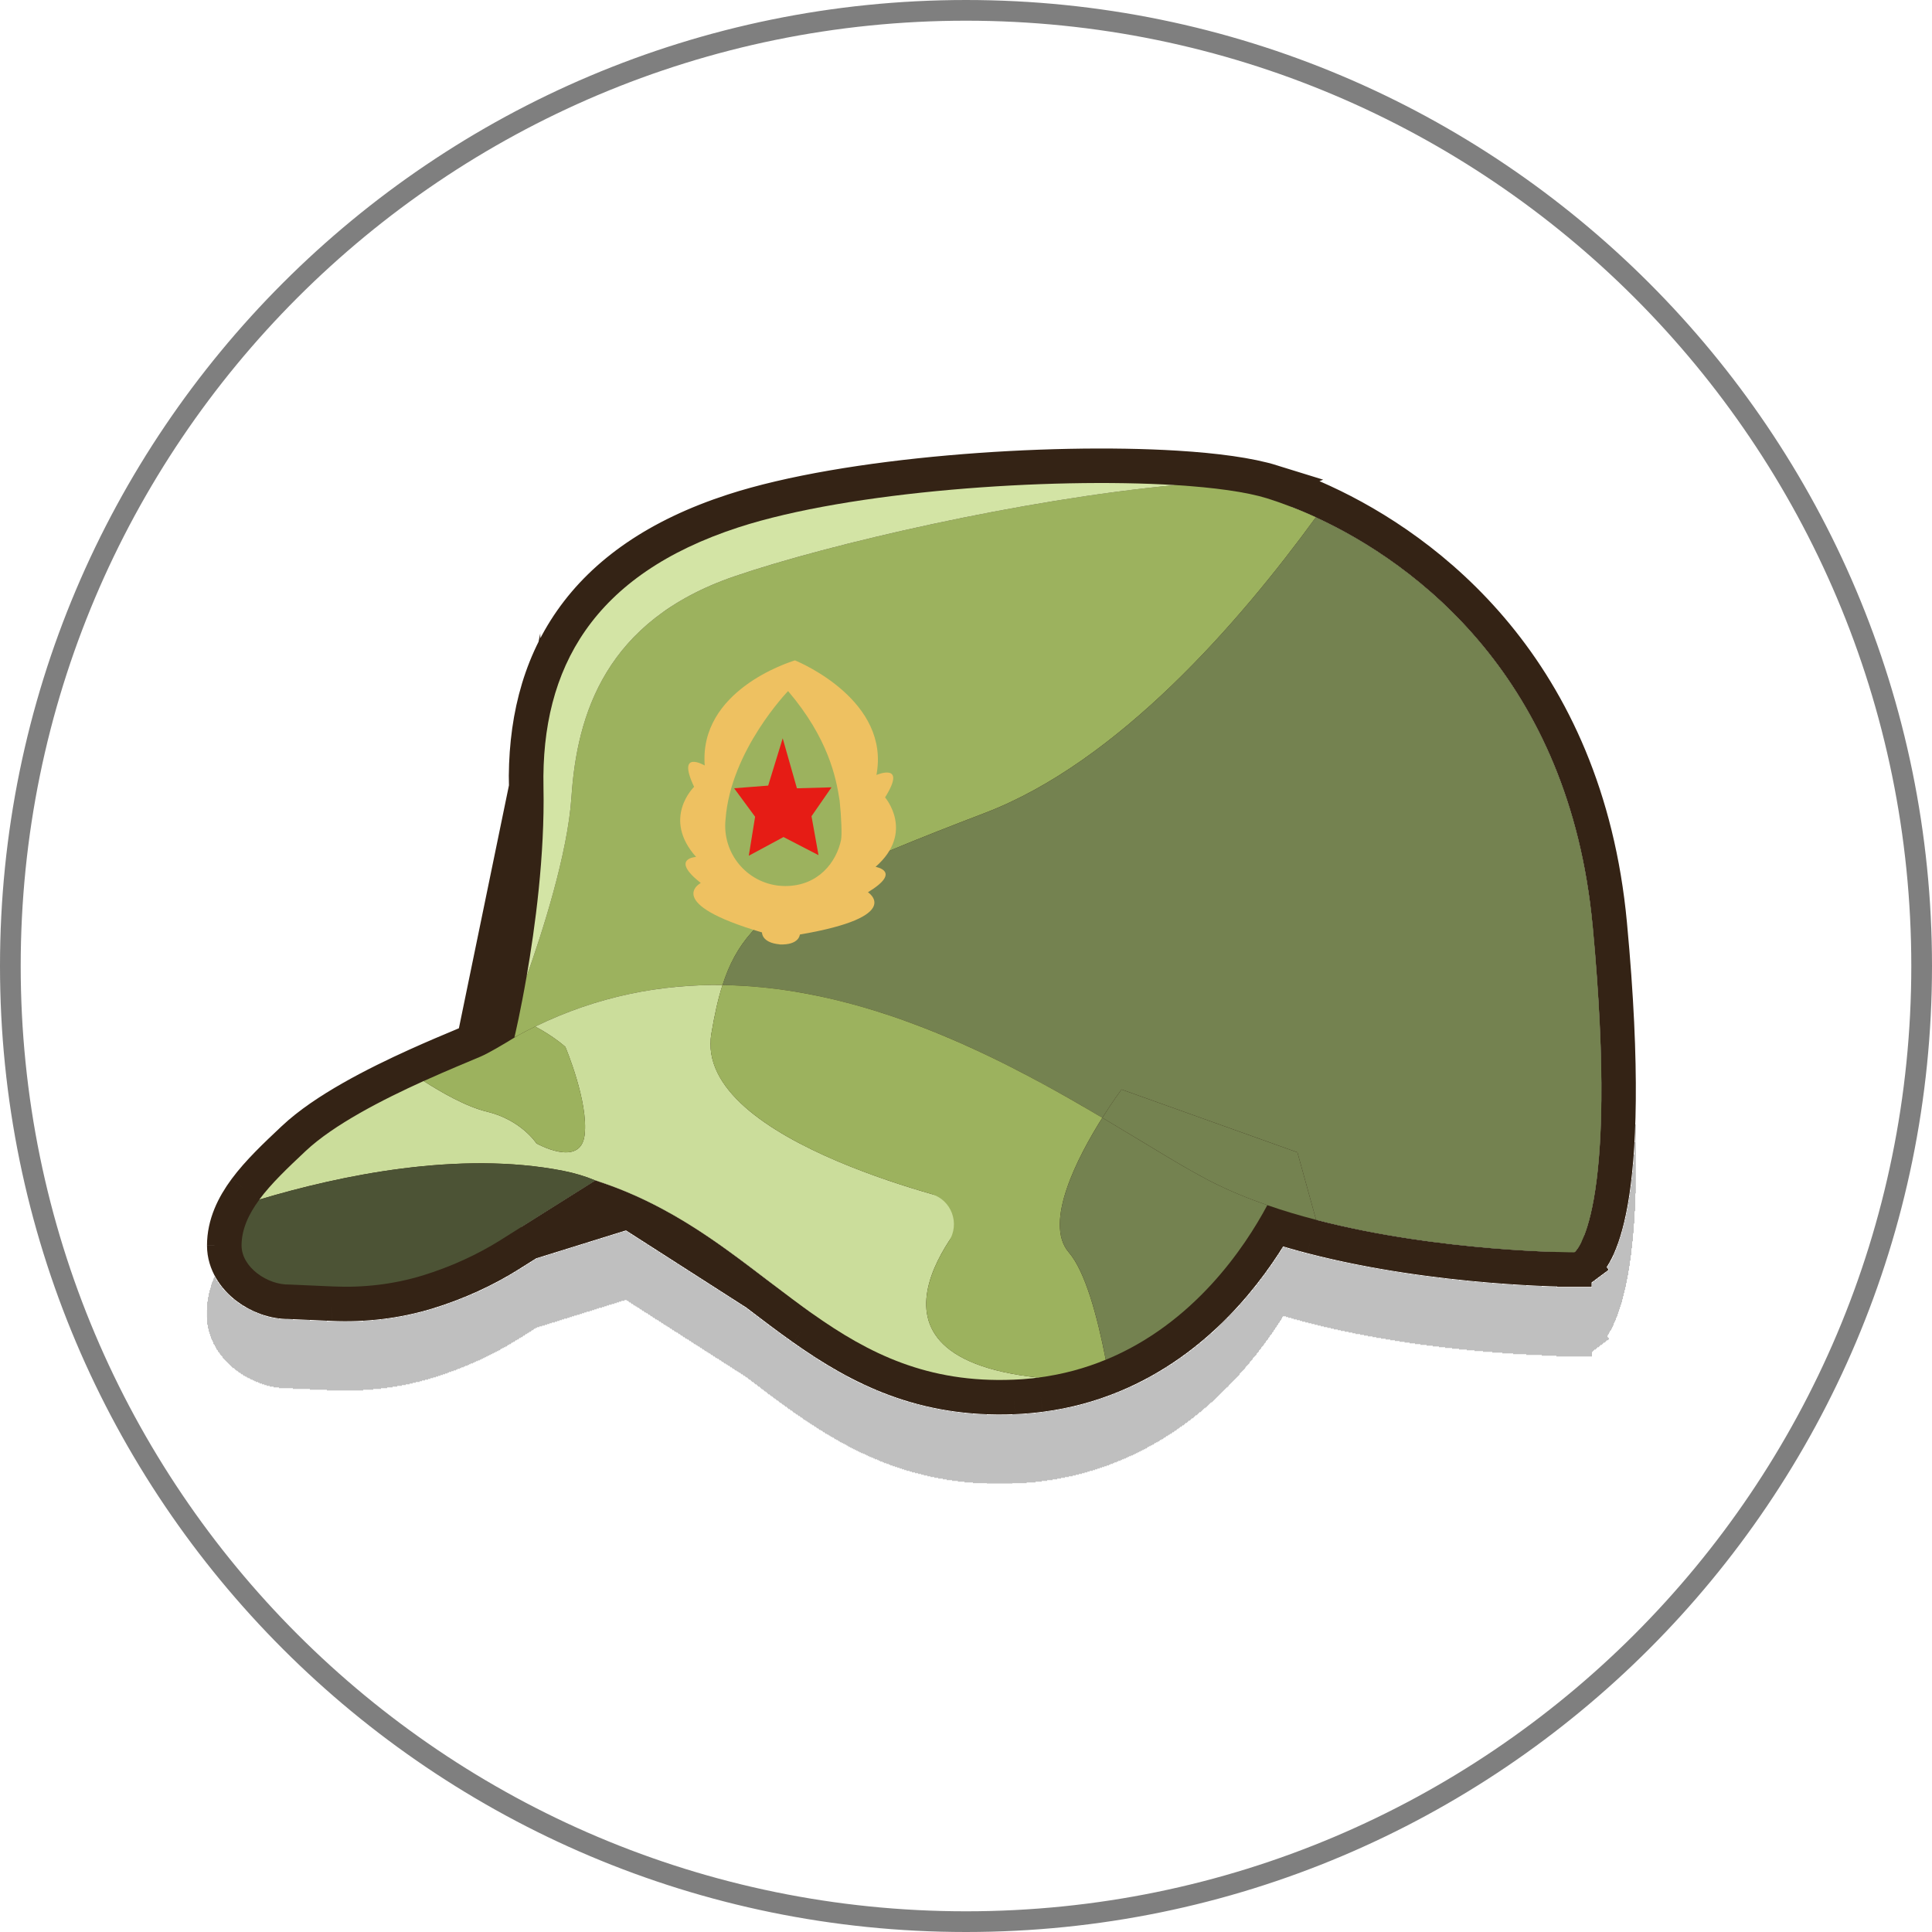
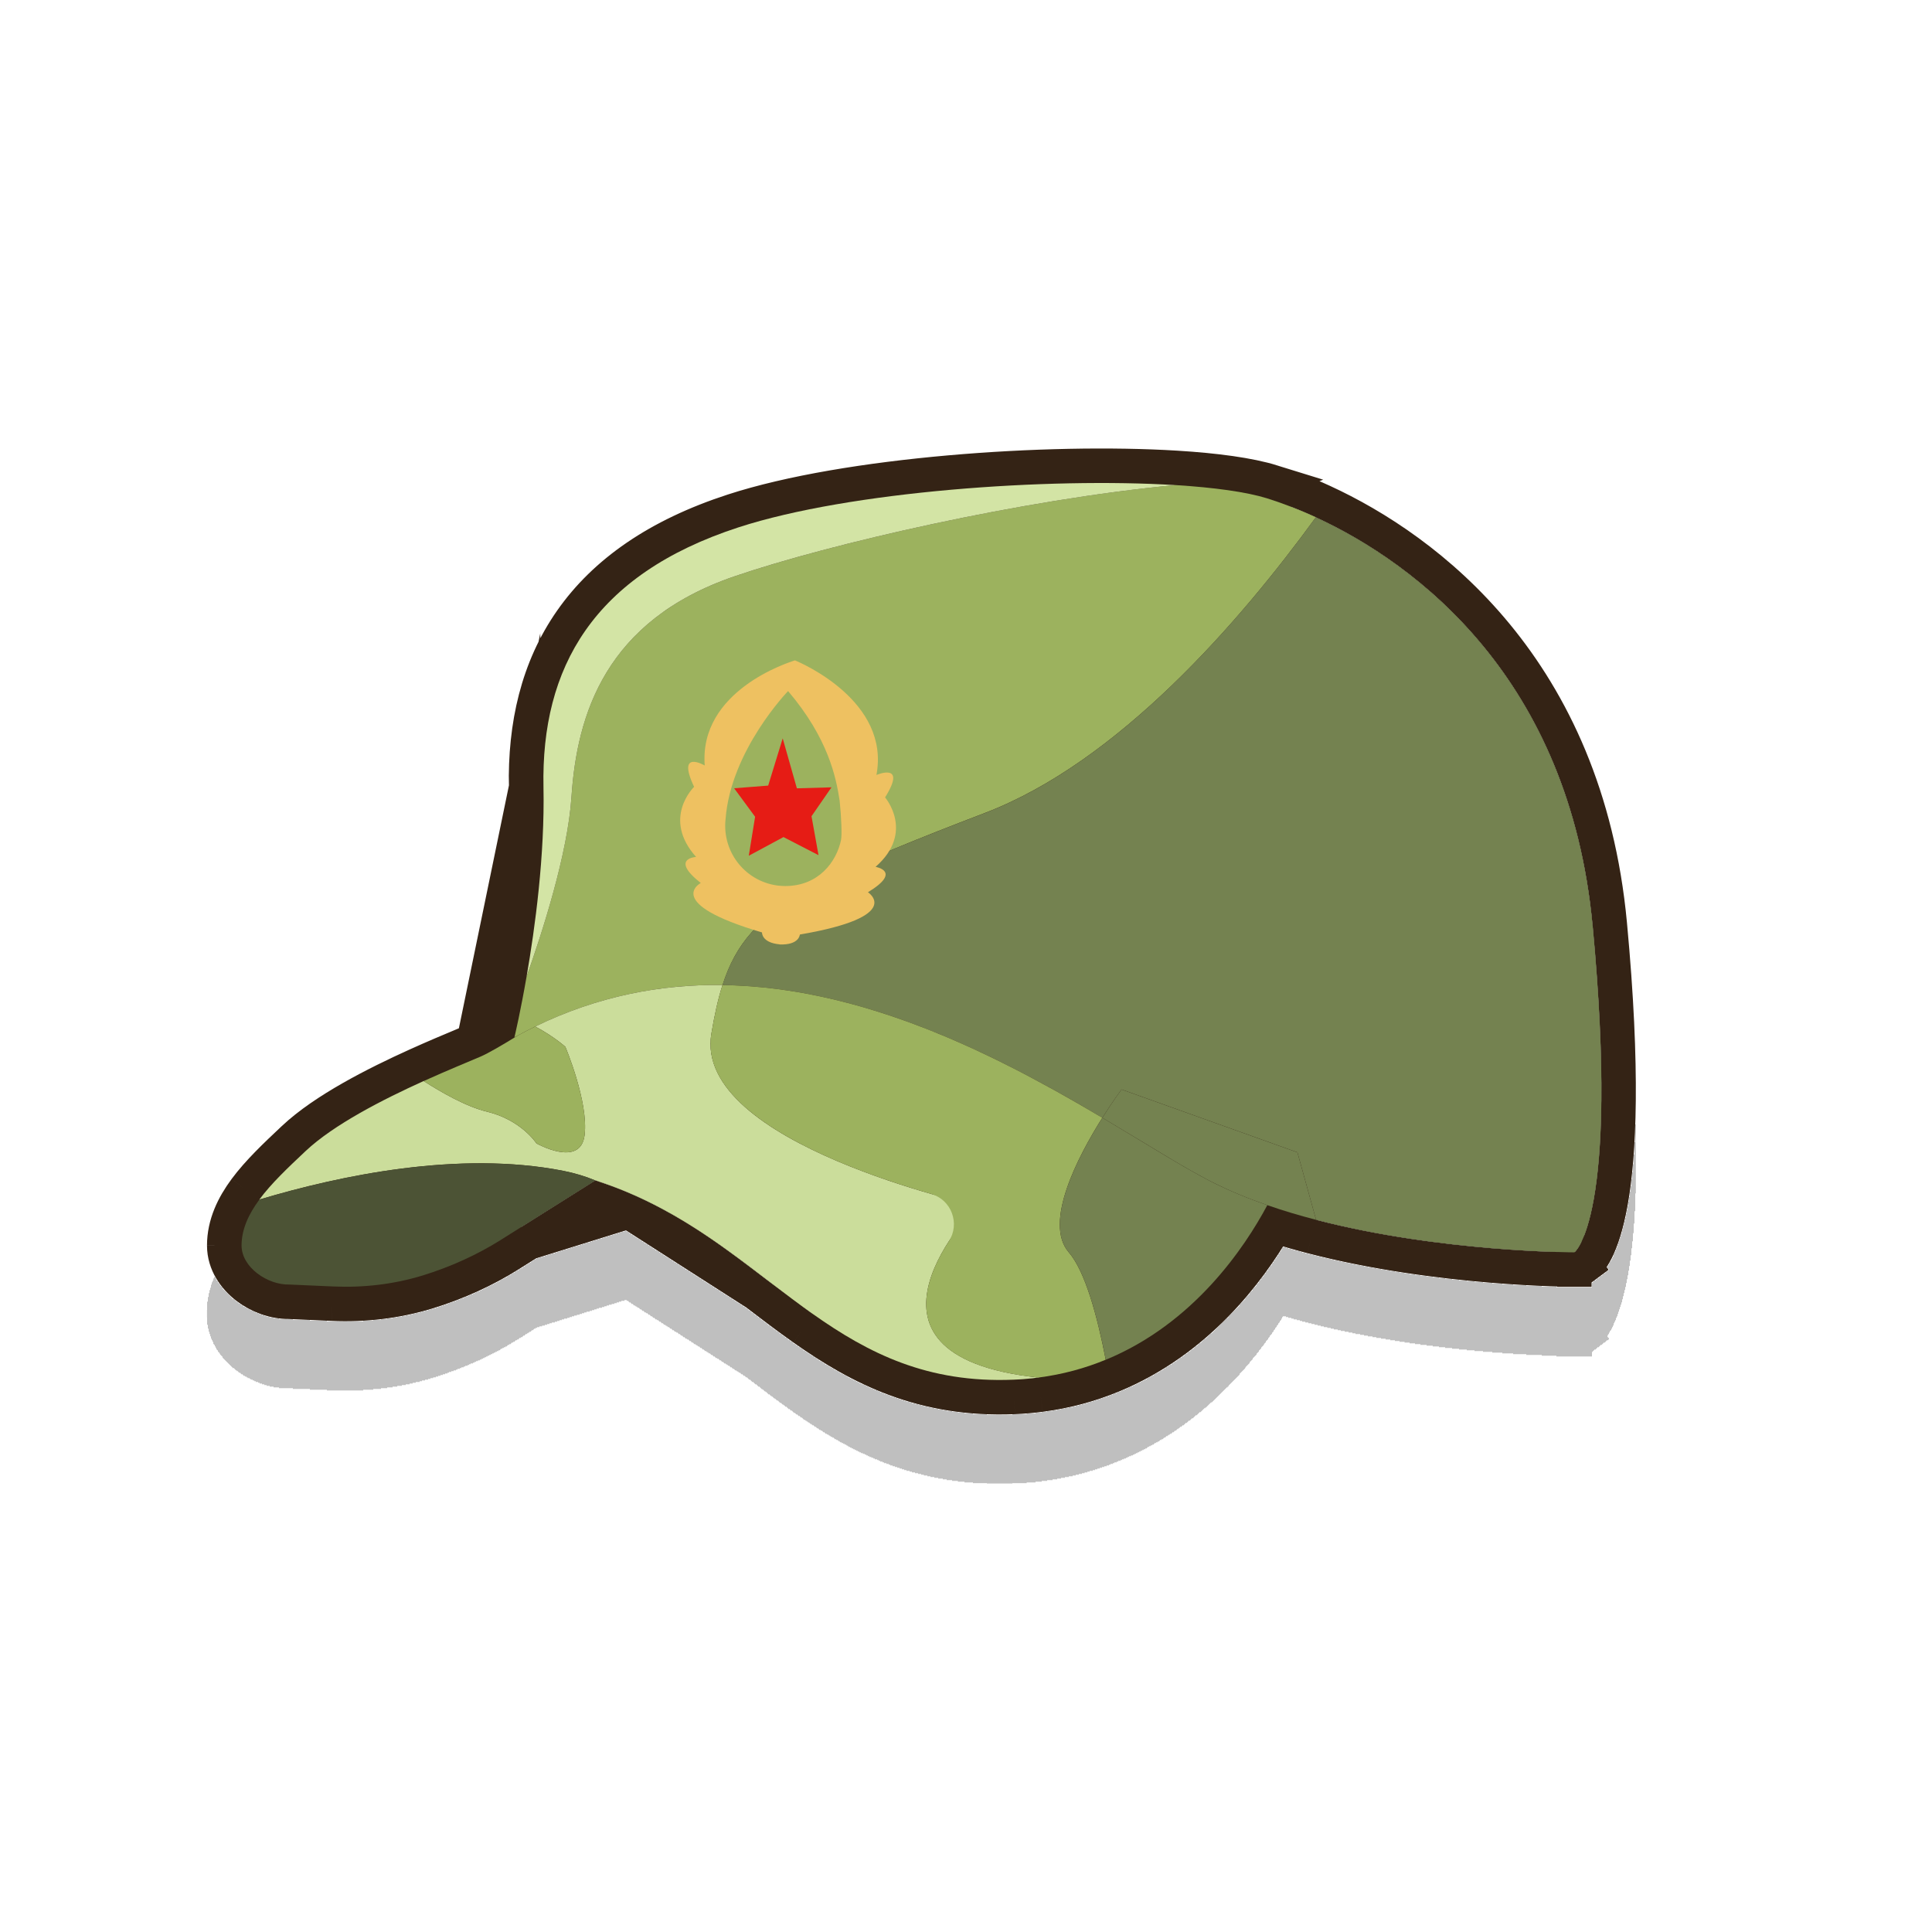
<svg xmlns="http://www.w3.org/2000/svg" width="56" height="56" viewBox="0 0 56 56" fill="none">
-   <path d="M0.3 28C0.3 12.702 12.702 0.3 28 0.3C43.298 0.3 55.7 12.702 55.7 28C55.7 43.298 43.298 55.7 28 55.7C12.702 55.7 0.3 43.298 0.3 28Z" stroke="#7F7F7F" stroke-width="0.6" />
-   <g filter="url(#filter0_d_1189_1865)">
+   <g filter="url(#filter0_d_1363_5751)">
    <path d="M46.162 26.832C45.492 19.655 41.044 16.332 38.138 14.994C37.605 14.748 37.123 14.569 36.726 14.446C36.126 14.259 35.194 14.13 34.066 14.061C30.39 13.835 24.625 14.237 21.401 15.286C17.187 16.658 15.68 19.363 15.75 22.814C15.79 24.79 15.509 26.881 15.26 28.308C15.173 28.808 15.091 29.226 15.027 29.529C14.955 29.872 14.909 30.068 14.909 30.068C14.944 30.048 14.98 30.029 15.016 30.009C14.541 30.303 14.149 30.53 13.935 30.623C13.593 30.769 12.981 31.018 12.28 31.335C11.102 31.868 9.674 32.596 8.854 33.367C8.35 33.843 7.864 34.3 7.516 34.77C7.202 35.196 7 35.632 7 36.102C7.001 36.734 7.756 37.248 8.387 37.232L9.656 37.288C10.531 37.327 11.409 37.226 12.246 36.97C13.054 36.723 13.838 36.364 14.497 35.949L17.253 34.215L17.256 34.213C17.666 34.344 18.054 34.495 18.423 34.661C22.546 36.508 24.384 40.198 29.376 39.992C29.622 39.981 29.861 39.961 30.095 39.93C30.807 39.838 31.457 39.656 32.05 39.412C34.601 38.362 36.077 36.158 36.732 34.931C37.192 35.09 37.666 35.232 38.145 35.356C41.76 36.297 45.633 36.3 45.633 36.3C45.633 36.3 46.956 35.325 46.162 26.832Z" fill="#342315" />
    <path d="M36.875 13.968L36.875 13.969C37.292 14.098 37.794 14.285 38.347 14.54C41.361 15.928 45.968 19.379 46.66 26.786C47.059 31.053 46.93 33.47 46.688 34.838C46.566 35.524 46.413 35.96 46.275 36.238C46.205 36.378 46.138 36.48 46.078 36.554C46.049 36.591 46.021 36.621 45.996 36.646C45.983 36.658 45.971 36.669 45.96 36.678C45.955 36.683 45.949 36.687 45.944 36.691L45.937 36.697L45.933 36.7L45.931 36.701C45.93 36.702 45.929 36.702 45.633 36.3M36.875 13.968L38.145 35.356M36.875 13.968C36.215 13.763 35.234 13.632 34.097 13.562C30.387 13.334 24.552 13.735 21.246 14.811C19.063 15.521 17.531 16.595 16.559 17.984C15.588 19.372 15.214 21.024 15.25 22.824L36.875 13.968ZM45.633 36.3C45.633 36.8 45.633 36.8 45.633 36.8H45.632L45.631 36.8L45.629 36.8L45.62 36.8L45.584 36.799C45.563 36.799 45.536 36.799 45.502 36.798C45.486 36.798 45.469 36.798 45.451 36.798C45.335 36.796 45.167 36.792 44.954 36.784C44.528 36.769 43.922 36.739 43.203 36.679C41.768 36.559 39.865 36.32 38.019 35.84M45.633 36.3L45.929 36.702L45.797 36.8L45.633 36.8L45.633 36.3ZM38.019 35.84L38.145 35.356M38.019 35.84C38.02 35.84 38.02 35.84 38.02 35.84L38.145 35.356M38.019 35.84C37.666 35.748 37.313 35.647 36.967 35.536M38.145 35.356C37.666 35.232 37.192 35.09 36.732 34.931M36.967 35.536C37.043 35.405 37.111 35.282 37.173 35.166L36.732 34.931M36.967 35.536C36.206 36.845 34.704 38.86 32.24 39.874M36.967 35.536C36.833 35.493 36.7 35.449 36.568 35.403L36.732 34.931M36.732 34.931L32.24 39.874M32.24 39.874L32.05 39.412L32.24 39.874C32.24 39.874 32.24 39.874 32.24 39.874ZM32.24 39.874C31.609 40.135 30.916 40.328 30.16 40.426M32.24 39.874L30.16 40.426M7 36.102C7 35.632 7.202 35.196 7.516 34.77C7.861 34.303 8.343 33.85 8.843 33.378L8.854 33.367C9.674 32.596 11.102 31.868 12.28 31.335C12.789 31.104 13.252 30.91 13.598 30.765C13.728 30.71 13.841 30.663 13.935 30.623M7 36.102L36.726 14.446C36.126 14.259 35.194 14.13 34.066 14.061C30.39 13.835 24.625 14.237 21.401 15.286C17.187 16.658 15.68 19.363 15.75 22.814C15.79 24.79 15.509 26.881 15.26 28.308C15.173 28.808 15.091 29.226 15.027 29.529C14.998 29.667 14.973 29.781 14.954 29.868L14.782 29.568C14.743 29.588 14.704 29.61 14.669 29.629L14.668 29.63L14.671 29.635C14.6 29.679 14.531 29.72 14.466 29.76M7 36.102C7.001 36.734 7.756 37.248 8.387 37.232L7 36.102ZM13.935 30.623C14.028 30.582 14.155 30.517 14.308 30.431L14.422 29.952L14.422 29.952L14.422 29.952L14.422 29.952L14.422 29.952L14.422 29.95L14.424 29.944L14.43 29.919C14.435 29.896 14.443 29.862 14.453 29.817C14.457 29.8 14.461 29.781 14.466 29.76M13.935 30.623L13.738 30.163M13.935 30.623L13.737 30.163M14.466 29.76C14.485 29.675 14.509 29.563 14.537 29.427L14.537 29.427C14.6 29.129 14.681 28.716 14.768 28.222C15.014 26.808 15.289 24.753 15.25 22.825L13.738 30.163M14.466 29.76C14.129 29.963 13.876 30.104 13.738 30.163M13.738 30.163L13.737 30.163M13.737 30.163C13.649 30.201 13.539 30.247 13.412 30.301C13.065 30.446 12.59 30.645 12.073 30.879L12.073 30.879M13.737 30.163L12.073 30.879M12.073 30.879C10.9 31.41 9.399 32.167 8.511 33.004L8.511 33.004M12.073 30.879L8.511 33.004M8.511 33.004L8.481 33.032C7.995 33.49 7.486 33.97 7.114 34.473L7.114 34.473M8.511 33.004L7.114 34.473M7.114 34.473C6.767 34.943 6.5 35.483 6.5 36.102L6.5 36.103M7.114 34.473L6.5 36.103M6.5 36.103C6.501 36.625 6.809 37.043 7.153 37.307C7.493 37.568 7.942 37.738 8.38 37.732L9.634 37.788L9.634 37.788M6.5 36.103L9.634 37.788M9.634 37.788C10.562 37.829 11.497 37.722 12.393 37.448C13.241 37.189 14.066 36.811 14.763 36.372C14.763 36.372 14.763 36.372 14.763 36.372L17.322 34.762C17.634 34.869 17.932 34.988 18.219 35.117L18.219 35.117M9.634 37.788L18.219 35.117M18.219 35.117C19.657 35.762 20.783 36.621 21.92 37.49M18.219 35.117L21.92 37.49M21.92 37.49C22.367 37.831 22.816 38.174 23.285 38.505M21.92 37.49L23.285 38.505M23.285 38.505C24.933 39.667 26.748 40.601 29.397 40.491M23.285 38.505L29.397 40.491M29.397 40.491C29.658 40.48 29.912 40.458 30.16 40.426M29.397 40.491L30.16 40.426" stroke="#342315" stroke-miterlimit="10" />
  </g>
-   <path d="M36.729 14.445C36.129 14.259 35.197 14.13 34.069 14.06C29.633 14.475 24.037 15.763 21.279 16.709C17.552 17.987 16.723 20.704 16.564 23.101C16.454 24.747 15.715 27.037 15.263 28.308C15.176 28.807 15.093 29.226 15.03 29.529C14.958 29.872 14.911 30.067 14.911 30.067C14.947 30.048 14.983 30.028 15.019 30.009C15.184 29.919 15.349 29.835 15.515 29.754C17.334 28.867 19.164 28.527 20.944 28.551C21.133 27.959 21.391 27.467 21.79 27.02C22.786 25.9 24.662 25.05 28.551 23.563C32.412 22.087 35.919 18.049 38.141 14.994C37.608 14.748 37.126 14.57 36.73 14.446L36.729 14.445Z" fill="#9CB25E" />
-   <path d="M46.163 26.834C45.493 19.657 41.045 16.333 38.139 14.995C35.917 18.05 32.41 22.089 28.549 23.564C24.66 25.051 22.784 25.901 21.788 27.021C21.389 27.469 21.131 27.96 20.942 28.552C21.059 28.553 21.176 28.557 21.293 28.562C21.326 28.563 21.359 28.565 21.392 28.567C21.484 28.571 21.575 28.576 21.666 28.582C21.694 28.584 21.723 28.586 21.751 28.588C21.866 28.597 21.981 28.606 22.096 28.618C22.119 28.62 22.143 28.623 22.167 28.625C22.26 28.635 22.353 28.645 22.447 28.657C22.481 28.661 22.514 28.665 22.548 28.67C22.648 28.683 22.747 28.697 22.847 28.712C22.862 28.714 22.878 28.717 22.894 28.719C23.008 28.736 23.121 28.756 23.234 28.775C23.265 28.781 23.296 28.787 23.327 28.792C23.414 28.808 23.501 28.825 23.588 28.842C23.619 28.849 23.65 28.855 23.68 28.861C23.792 28.884 23.904 28.908 24.015 28.934C24.03 28.938 24.046 28.942 24.062 28.945C24.159 28.967 24.256 28.99 24.352 29.015C24.386 29.023 24.419 29.032 24.452 29.04C24.54 29.062 24.63 29.086 24.718 29.11C24.741 29.116 24.764 29.122 24.788 29.129C24.897 29.159 25.006 29.19 25.114 29.222C25.141 29.23 25.169 29.238 25.196 29.246C25.281 29.272 25.365 29.298 25.45 29.325C25.482 29.335 25.513 29.344 25.545 29.354C25.651 29.388 25.757 29.423 25.863 29.459C25.865 29.459 25.866 29.46 25.868 29.461C25.976 29.498 26.082 29.535 26.189 29.573C26.219 29.584 26.25 29.595 26.281 29.606C26.363 29.636 26.446 29.667 26.529 29.697C26.554 29.707 26.581 29.717 26.606 29.726C26.711 29.766 26.815 29.806 26.918 29.847C26.939 29.855 26.96 29.864 26.981 29.872C27.067 29.906 27.151 29.941 27.236 29.976C27.265 29.988 27.295 30 27.324 30.012C27.415 30.049 27.505 30.088 27.594 30.126C27.607 30.132 27.621 30.137 27.634 30.143C27.736 30.187 27.837 30.232 27.938 30.277C27.965 30.288 27.99 30.301 28.016 30.312C28.095 30.348 28.174 30.384 28.253 30.42C28.279 30.432 28.304 30.443 28.329 30.456C28.429 30.502 28.529 30.549 28.628 30.596C28.636 30.6 28.646 30.605 28.655 30.609C28.745 30.652 28.835 30.696 28.925 30.74C28.95 30.752 28.975 30.765 29.001 30.778C29.084 30.819 29.166 30.86 29.248 30.902C29.264 30.909 29.279 30.917 29.294 30.925C29.392 30.974 29.488 31.024 29.584 31.073C29.601 31.083 29.619 31.092 29.637 31.101C29.717 31.143 29.797 31.185 29.876 31.227C29.897 31.238 29.919 31.249 29.94 31.261C30.13 31.362 30.317 31.464 30.501 31.566C30.519 31.575 30.537 31.585 30.554 31.595C30.635 31.64 30.716 31.685 30.796 31.73C30.807 31.737 30.819 31.743 30.831 31.75C30.925 31.802 31.018 31.855 31.11 31.908C31.112 31.909 31.114 31.91 31.116 31.912C31.205 31.963 31.292 32.013 31.38 32.063C31.391 32.07 31.403 32.077 31.414 32.084C31.597 32.19 31.776 32.295 31.952 32.399C32.262 31.907 32.508 31.578 32.508 31.578L37.607 33.401L38.148 35.356C41.763 36.297 45.636 36.3 45.636 36.3C45.636 36.3 46.959 35.326 46.165 26.833L46.163 26.834Z" fill="#748250" />
-   <path d="M28.315 34.95C28.315 34.95 20.076 33.157 20.62 29.959C20.71 29.427 20.809 28.965 20.942 28.552C19.162 28.527 17.332 28.868 15.513 29.755C16.059 30.044 16.386 30.343 16.386 30.343C16.386 30.343 17.064 31.942 16.945 32.902C16.825 33.862 15.549 33.142 15.549 33.142C15.549 33.142 15.111 32.462 14.114 32.222C13.506 32.076 12.766 31.647 12.28 31.334C11.103 31.867 9.674 32.595 8.855 33.367C8.351 33.842 7.865 34.299 7.517 34.77C9.86 34.068 13.308 33.345 16.323 33.936C16.659 34.002 16.968 34.096 17.253 34.214L17.257 34.212C17.667 34.344 18.054 34.495 18.424 34.66C22.546 36.508 24.385 40.198 29.377 39.991C29.623 39.981 29.862 39.96 30.095 39.93C24.032 39.279 28.315 34.95 28.315 34.95Z" fill="#CBDD9B" />
-   <path d="M31.952 32.399C31.777 32.295 31.597 32.19 31.414 32.084C31.402 32.077 31.391 32.07 31.379 32.064C31.292 32.013 31.205 31.962 31.116 31.912C31.114 31.911 31.111 31.91 31.109 31.908C31.017 31.855 30.925 31.803 30.831 31.75C30.819 31.743 30.808 31.737 30.795 31.73C30.715 31.686 30.635 31.64 30.554 31.595C30.536 31.586 30.519 31.576 30.501 31.566C30.317 31.464 30.13 31.362 29.939 31.261C29.918 31.25 29.897 31.239 29.876 31.227C29.797 31.185 29.717 31.144 29.637 31.102C29.619 31.092 29.602 31.083 29.583 31.074C29.487 31.024 29.391 30.975 29.294 30.925C29.278 30.918 29.263 30.91 29.248 30.902C29.166 30.861 29.083 30.819 29.001 30.778C28.975 30.765 28.95 30.753 28.924 30.74C28.835 30.696 28.745 30.653 28.654 30.609C28.645 30.605 28.636 30.601 28.627 30.596C28.529 30.549 28.429 30.502 28.329 30.456C28.304 30.444 28.278 30.433 28.253 30.421C28.175 30.384 28.095 30.348 28.015 30.313C27.99 30.301 27.963 30.289 27.938 30.277C27.837 30.233 27.735 30.188 27.633 30.144C27.62 30.138 27.607 30.133 27.594 30.127C27.505 30.088 27.415 30.05 27.324 30.013C27.294 30 27.264 29.988 27.235 29.976C27.151 29.941 27.066 29.907 26.981 29.873C26.96 29.865 26.939 29.856 26.918 29.848C26.814 29.807 26.71 29.766 26.606 29.727C26.58 29.717 26.554 29.707 26.528 29.698C26.446 29.667 26.363 29.637 26.28 29.607C26.25 29.596 26.22 29.584 26.189 29.573C26.082 29.535 25.975 29.498 25.868 29.461C25.866 29.461 25.864 29.46 25.862 29.459C25.757 29.423 25.651 29.389 25.544 29.355C25.513 29.345 25.481 29.335 25.45 29.325C25.365 29.298 25.28 29.273 25.196 29.247C25.169 29.239 25.141 29.23 25.114 29.222C25.006 29.19 24.897 29.159 24.788 29.129C24.764 29.123 24.741 29.116 24.717 29.11C24.629 29.087 24.54 29.063 24.451 29.04C24.418 29.032 24.385 29.023 24.352 29.015C24.256 28.991 24.159 28.968 24.062 28.945C24.046 28.942 24.03 28.938 24.014 28.934C23.903 28.909 23.792 28.885 23.68 28.862C23.649 28.856 23.618 28.85 23.587 28.843C23.501 28.825 23.413 28.809 23.326 28.793C23.295 28.787 23.265 28.781 23.233 28.776C23.12 28.755 23.007 28.736 22.894 28.719C22.878 28.716 22.863 28.715 22.846 28.712C22.747 28.698 22.647 28.683 22.548 28.67C22.514 28.666 22.48 28.662 22.446 28.657C22.353 28.646 22.26 28.635 22.166 28.626C22.142 28.623 22.119 28.62 22.095 28.618C21.981 28.607 21.866 28.597 21.751 28.588C21.729 28.587 21.707 28.585 21.686 28.584C21.588 28.578 21.49 28.572 21.392 28.567C21.359 28.566 21.326 28.564 21.293 28.562C21.175 28.558 21.058 28.554 20.941 28.552C20.809 28.966 20.71 29.428 20.619 29.96C20.214 32.343 24.687 33.946 26.992 34.608C27.58 34.777 27.835 35.467 27.503 35.981C26.646 37.304 25.933 39.484 30.096 39.93C30.808 39.838 31.458 39.657 32.051 39.412C31.804 38.137 31.452 36.847 30.98 36.301C30.236 35.439 31.254 33.506 31.951 32.399H31.952Z" fill="#9CB25E" />
-   <path d="M27.594 30.127C27.607 30.132 27.62 30.137 27.633 30.143C27.62 30.138 27.607 30.133 27.594 30.127Z" fill="#CBDD9B" />
-   <path d="M24.718 29.111C24.741 29.117 24.764 29.123 24.788 29.13C24.764 29.124 24.741 29.117 24.718 29.111Z" fill="#CBDD9B" />
-   <path d="M27.234 29.976C27.264 29.988 27.294 30 27.323 30.013C27.293 30 27.264 29.988 27.234 29.976Z" fill="#CBDD9B" />
+   <path d="M36.729 14.445C36.129 14.259 35.197 14.13 34.069 14.06C29.633 14.475 24.037 15.763 21.279 16.709C17.552 17.987 16.723 20.704 16.564 23.101C16.454 24.747 15.715 27.037 15.263 28.308C15.176 28.807 15.093 29.226 15.03 29.529C14.958 29.872 14.911 30.067 14.911 30.067C14.947 30.048 14.983 30.028 15.019 30.009C15.184 29.919 15.349 29.835 15.515 29.754C17.334 28.867 19.163 28.527 20.944 28.551C21.133 27.959 21.391 27.467 21.79 27.02C22.786 25.9 24.662 25.05 28.55 23.563C32.412 22.087 35.919 18.049 38.141 14.994C37.608 14.748 37.126 14.57 36.73 14.446L36.729 14.445Z" fill="#9CB25E" />
+   <path d="M46.163 26.834C45.493 19.657 41.045 16.334 38.139 14.995C35.917 18.05 32.41 22.089 28.549 23.565C24.66 25.051 22.785 25.901 21.788 27.021C21.389 27.469 21.131 27.96 20.942 28.552C21.059 28.553 21.176 28.558 21.293 28.562C21.326 28.564 21.359 28.565 21.393 28.567C21.484 28.571 21.575 28.576 21.666 28.583C21.694 28.585 21.723 28.586 21.751 28.588C21.866 28.597 21.981 28.606 22.096 28.618C22.119 28.62 22.143 28.623 22.167 28.625C22.26 28.635 22.354 28.646 22.447 28.657C22.481 28.661 22.515 28.666 22.548 28.67C22.648 28.683 22.747 28.697 22.847 28.712C22.862 28.714 22.879 28.717 22.894 28.719C23.008 28.737 23.121 28.756 23.234 28.775C23.265 28.781 23.296 28.787 23.327 28.792C23.415 28.809 23.501 28.825 23.588 28.843C23.619 28.849 23.65 28.855 23.68 28.862C23.792 28.885 23.904 28.909 24.015 28.934C24.03 28.938 24.046 28.942 24.062 28.945C24.159 28.968 24.256 28.991 24.352 29.015C24.386 29.023 24.419 29.032 24.452 29.04C24.541 29.063 24.63 29.086 24.718 29.11C24.741 29.116 24.765 29.122 24.788 29.129C24.897 29.159 25.006 29.19 25.114 29.222C25.141 29.23 25.169 29.238 25.196 29.247C25.281 29.272 25.365 29.298 25.45 29.325C25.482 29.335 25.513 29.344 25.545 29.355C25.651 29.389 25.757 29.423 25.863 29.459C25.865 29.459 25.866 29.46 25.868 29.461C25.976 29.498 26.082 29.535 26.189 29.573C26.219 29.584 26.25 29.595 26.281 29.607C26.363 29.636 26.446 29.667 26.529 29.697C26.554 29.707 26.581 29.717 26.607 29.727C26.711 29.766 26.815 29.807 26.918 29.848C26.939 29.856 26.96 29.864 26.981 29.873C27.067 29.907 27.151 29.941 27.236 29.976C27.266 29.988 27.295 30 27.324 30.012C27.415 30.05 27.505 30.088 27.594 30.127C27.607 30.132 27.621 30.137 27.634 30.143C27.736 30.188 27.837 30.232 27.938 30.277C27.965 30.289 27.99 30.301 28.016 30.312C28.095 30.349 28.174 30.384 28.253 30.421C28.279 30.432 28.304 30.444 28.329 30.456C28.43 30.502 28.529 30.549 28.628 30.596C28.637 30.6 28.646 30.605 28.655 30.609C28.745 30.653 28.835 30.696 28.925 30.74C28.951 30.753 28.976 30.765 29.001 30.778C29.084 30.819 29.166 30.86 29.248 30.902C29.264 30.909 29.279 30.917 29.294 30.925C29.392 30.974 29.488 31.024 29.584 31.074C29.602 31.083 29.619 31.092 29.637 31.101C29.717 31.143 29.797 31.185 29.876 31.227C29.897 31.239 29.919 31.249 29.94 31.261C30.13 31.362 30.317 31.464 30.502 31.566C30.519 31.575 30.537 31.585 30.554 31.595C30.636 31.64 30.716 31.685 30.796 31.73C30.807 31.737 30.82 31.743 30.831 31.75C30.925 31.803 31.018 31.855 31.11 31.908C31.113 31.909 31.115 31.911 31.117 31.912C31.205 31.963 31.293 32.013 31.38 32.063C31.391 32.07 31.403 32.077 31.414 32.084C31.597 32.19 31.776 32.295 31.952 32.399C32.262 31.907 32.509 31.578 32.509 31.578L37.607 33.401L38.148 35.356C41.763 36.297 45.636 36.3 45.636 36.3C45.636 36.3 46.959 35.326 46.165 26.833L46.163 26.834Z" fill="#748250" />
+   <path d="M28.315 34.95C28.315 34.95 20.076 33.157 20.62 29.959C20.71 29.427 20.809 28.965 20.942 28.551C19.162 28.527 17.332 28.868 15.513 29.754C16.059 30.044 16.387 30.342 16.387 30.342C16.387 30.342 17.064 31.942 16.945 32.902C16.825 33.862 15.549 33.142 15.549 33.142C15.549 33.142 15.111 32.462 14.114 32.222C13.507 32.076 12.766 31.647 12.28 31.334C11.103 31.867 9.674 32.595 8.855 33.367C8.351 33.842 7.865 34.299 7.517 34.77C9.86 34.068 13.308 33.345 16.323 33.936C16.659 34.002 16.968 34.096 17.253 34.214L17.257 34.212C17.667 34.344 18.055 34.495 18.424 34.66C22.546 36.508 24.385 40.198 29.377 39.991C29.623 39.981 29.862 39.96 30.096 39.929C24.032 39.279 28.315 34.95 28.315 34.95Z" fill="#CBDD9B" />
+   <path d="M31.952 32.399C31.776 32.295 31.597 32.19 31.414 32.084C31.402 32.077 31.391 32.07 31.379 32.063C31.292 32.013 31.204 31.962 31.116 31.912C31.114 31.911 31.111 31.909 31.109 31.908C31.017 31.855 30.924 31.803 30.83 31.75C30.819 31.743 30.807 31.737 30.795 31.73C30.715 31.685 30.635 31.64 30.554 31.595C30.536 31.585 30.518 31.575 30.501 31.566C30.317 31.464 30.129 31.362 29.939 31.261C29.918 31.249 29.896 31.238 29.875 31.227C29.796 31.185 29.716 31.143 29.637 31.101C29.619 31.092 29.601 31.083 29.583 31.073C29.487 31.024 29.39 30.974 29.294 30.925C29.278 30.917 29.263 30.909 29.247 30.902C29.166 30.86 29.083 30.819 29 30.778C28.975 30.765 28.95 30.753 28.924 30.74C28.835 30.696 28.745 30.653 28.654 30.609C28.645 30.605 28.636 30.6 28.627 30.596C28.528 30.549 28.429 30.502 28.329 30.456C28.304 30.444 28.278 30.433 28.253 30.42C28.174 30.384 28.095 30.348 28.015 30.312C27.99 30.301 27.963 30.289 27.938 30.277C27.837 30.232 27.735 30.188 27.633 30.143C27.62 30.138 27.607 30.133 27.594 30.126C27.504 30.088 27.414 30.05 27.324 30.012C27.294 30 27.264 29.988 27.235 29.976C27.151 29.941 27.066 29.907 26.981 29.872C26.96 29.864 26.939 29.855 26.918 29.847C26.814 29.807 26.71 29.766 26.606 29.727C26.58 29.716 26.554 29.707 26.528 29.697C26.445 29.667 26.363 29.636 26.28 29.606C26.25 29.596 26.219 29.584 26.188 29.573C26.082 29.535 25.975 29.498 25.867 29.461C25.865 29.461 25.864 29.46 25.862 29.459C25.756 29.423 25.651 29.388 25.544 29.355C25.513 29.344 25.481 29.335 25.449 29.325C25.365 29.298 25.28 29.272 25.195 29.247C25.168 29.238 25.141 29.23 25.114 29.222C25.005 29.19 24.896 29.159 24.788 29.129C24.764 29.123 24.741 29.116 24.717 29.11C24.628 29.086 24.54 29.063 24.451 29.04C24.418 29.032 24.385 29.023 24.352 29.015C24.256 28.991 24.159 28.968 24.061 28.945C24.046 28.942 24.03 28.938 24.014 28.934C23.903 28.909 23.791 28.885 23.68 28.862C23.649 28.855 23.617 28.849 23.587 28.843C23.5 28.825 23.413 28.809 23.326 28.792C23.295 28.787 23.264 28.781 23.233 28.775C23.12 28.755 23.007 28.736 22.893 28.719C22.878 28.716 22.862 28.714 22.846 28.712C22.747 28.697 22.647 28.683 22.548 28.67C22.514 28.666 22.48 28.661 22.446 28.657C22.353 28.646 22.259 28.635 22.166 28.625C22.142 28.623 22.119 28.62 22.095 28.618C21.981 28.606 21.866 28.597 21.75 28.588C21.729 28.587 21.707 28.585 21.686 28.584C21.587 28.578 21.49 28.572 21.392 28.567C21.359 28.566 21.326 28.564 21.292 28.562C21.175 28.557 21.058 28.554 20.941 28.552C20.808 28.965 20.71 29.428 20.619 29.959C20.214 32.342 24.687 33.945 26.992 34.608C27.579 34.776 27.835 35.467 27.502 35.981C26.646 37.304 25.933 39.484 30.095 39.93C30.807 39.838 31.458 39.657 32.05 39.412C31.804 38.137 31.452 36.847 30.98 36.3C30.235 35.438 31.254 33.506 31.951 32.399H31.952Z" fill="#9CB25E" />
+   <path d="M27.594 30.127C27.607 30.132 27.62 30.137 27.633 30.144C27.62 30.138 27.607 30.133 27.594 30.127Z" fill="#CBDD9B" />
+   <path d="M24.718 29.111C24.741 29.117 24.765 29.123 24.788 29.13C24.765 29.124 24.741 29.117 24.718 29.111Z" fill="#CBDD9B" />
+   <path d="M27.234 29.976C27.264 29.988 27.294 30.001 27.323 30.013C27.293 30.001 27.264 29.988 27.234 29.976Z" fill="#CBDD9B" />
  <path d="M25.861 29.459C25.861 29.459 25.865 29.461 25.868 29.462C25.865 29.462 25.864 29.46 25.861 29.459Z" fill="#CBDD9B" />
  <path d="M21.294 28.563C21.327 28.564 21.36 28.566 21.393 28.568C21.36 28.566 21.327 28.564 21.294 28.563Z" fill="#CBDD9B" />
-   <path d="M21.666 28.581C21.694 28.584 21.723 28.585 21.751 28.587C21.723 28.585 21.694 28.583 21.666 28.581Z" fill="#CBDD9B" />
-   <path d="M25.451 29.326C25.483 29.336 25.514 29.345 25.546 29.356C25.515 29.345 25.483 29.336 25.451 29.326Z" fill="#CBDD9B" />
-   <path d="M26.188 29.573C26.218 29.584 26.249 29.595 26.28 29.607C26.249 29.596 26.219 29.584 26.188 29.573Z" fill="#CBDD9B" />
-   <path d="M26.529 29.698C26.554 29.707 26.581 29.717 26.607 29.727C26.581 29.717 26.554 29.707 26.529 29.698Z" fill="#CBDD9B" />
-   <path d="M23.589 28.843C23.62 28.849 23.651 28.855 23.681 28.862C23.65 28.856 23.619 28.85 23.589 28.843Z" fill="#CBDD9B" />
+   <path d="M21.666 28.581C21.694 28.583 21.723 28.585 21.751 28.587C21.723 28.585 21.694 28.583 21.666 28.581Z" fill="#CBDD9B" />
+   <path d="M25.451 29.326C25.483 29.336 25.514 29.345 25.545 29.355C25.514 29.345 25.483 29.336 25.451 29.326Z" fill="#CBDD9B" />
+   <path d="M26.188 29.573C26.218 29.584 26.25 29.595 26.28 29.606C26.25 29.595 26.219 29.584 26.188 29.573Z" fill="#CBDD9B" />
+   <path d="M26.529 29.698C26.555 29.707 26.581 29.717 26.607 29.727C26.581 29.717 26.555 29.707 26.529 29.698Z" fill="#CBDD9B" />
+   <path d="M23.588 28.843C23.619 28.85 23.651 28.856 23.681 28.863C23.65 28.856 23.619 28.85 23.588 28.843Z" fill="#CBDD9B" />
  <path d="M30.796 31.73C30.807 31.737 30.82 31.743 30.831 31.75C30.82 31.743 30.808 31.737 30.796 31.73Z" fill="#CBDD9B" />
  <path d="M31.109 31.908C31.109 31.908 31.114 31.911 31.116 31.912C31.114 31.911 31.111 31.91 31.109 31.908Z" fill="#CBDD9B" />
-   <path d="M24.016 28.933C24.031 28.936 24.047 28.941 24.063 28.944C24.047 28.941 24.032 28.936 24.016 28.933Z" fill="#CBDD9B" />
-   <path d="M29.584 31.074C29.602 31.084 29.619 31.093 29.638 31.102C29.62 31.093 29.602 31.084 29.584 31.074Z" fill="#CBDD9B" />
-   <path d="M22.097 28.618C22.12 28.62 22.144 28.624 22.168 28.626C22.144 28.623 22.12 28.62 22.097 28.618Z" fill="#CBDD9B" />
-   <path d="M22.846 28.711C22.862 28.713 22.878 28.716 22.894 28.718C22.878 28.715 22.862 28.713 22.846 28.711Z" fill="#CBDD9B" />
-   <path d="M28.253 30.422C28.279 30.433 28.304 30.445 28.329 30.457C28.304 30.446 28.279 30.434 28.253 30.422Z" fill="#CBDD9B" />
-   <path d="M28.924 30.741C28.95 30.753 28.975 30.766 29.001 30.779C28.975 30.766 28.95 30.754 28.924 30.741Z" fill="#CBDD9B" />
-   <path d="M27.938 30.277C27.965 30.288 27.99 30.301 28.016 30.312C27.99 30.301 27.964 30.288 27.938 30.277Z" fill="#CBDD9B" />
-   <path d="M29.249 30.902C29.264 30.909 29.28 30.918 29.295 30.925C29.279 30.918 29.264 30.909 29.249 30.902Z" fill="#CBDD9B" />
+   <path d="M24.016 28.933C24.031 28.937 24.047 28.941 24.063 28.944C24.047 28.941 24.032 28.937 24.016 28.933Z" fill="#CBDD9B" />
+   <path d="M29.584 31.074C29.602 31.084 29.62 31.093 29.638 31.102C29.62 31.093 29.603 31.084 29.584 31.074Z" fill="#CBDD9B" />
+   <path d="M22.097 28.618C22.12 28.62 22.144 28.623 22.168 28.625C22.144 28.623 22.12 28.62 22.097 28.618Z" fill="#CBDD9B" />
+   <path d="M22.846 28.712C22.862 28.714 22.878 28.716 22.894 28.718C22.878 28.716 22.862 28.714 22.846 28.712Z" fill="#CBDD9B" />
+   <path d="M28.253 30.422C28.279 30.433 28.304 30.445 28.329 30.457C28.304 30.445 28.279 30.434 28.253 30.422Z" fill="#CBDD9B" />
+   <path d="M28.924 30.741C28.95 30.753 28.975 30.766 29.001 30.779C28.975 30.766 28.95 30.753 28.924 30.741Z" fill="#CBDD9B" />
+   <path d="M27.939 30.277C27.965 30.288 27.991 30.301 28.016 30.312C27.991 30.301 27.964 30.288 27.939 30.277Z" fill="#CBDD9B" />
+   <path d="M29.249 30.902C29.265 30.909 29.28 30.918 29.295 30.925C29.279 30.918 29.265 30.909 29.249 30.902Z" fill="#CBDD9B" />
  <path d="M34.475 33.904C34.486 33.91 34.497 33.917 34.508 33.923C34.497 33.917 34.486 33.911 34.475 33.904Z" fill="#748250" />
-   <path d="M34.792 34.08C34.81 34.09 34.828 34.1 34.847 34.11C34.828 34.1 34.81 34.09 34.792 34.08Z" fill="#748250" />
-   <path d="M34.95 34.166C34.965 34.175 34.981 34.184 34.996 34.192C34.981 34.184 34.965 34.175 34.95 34.166Z" fill="#748250" />
+   <path d="M34.792 34.08C34.81 34.09 34.828 34.1 34.847 34.11C34.828 34.101 34.81 34.09 34.792 34.08Z" fill="#748250" />
+   <path d="M34.949 34.166C34.965 34.175 34.981 34.184 34.996 34.192C34.98 34.184 34.965 34.175 34.949 34.166Z" fill="#748250" />
  <path d="M34.066 33.666C34.091 33.681 34.117 33.696 34.142 33.711C34.117 33.696 34.092 33.681 34.066 33.666Z" fill="#748250" />
-   <path d="M33.883 33.56C33.911 33.577 33.939 33.593 33.967 33.61C33.939 33.593 33.911 33.577 33.883 33.56Z" fill="#748250" />
-   <path d="M32.509 31.578C32.509 31.578 32.262 31.907 31.953 32.399C32.625 32.797 33.242 33.176 33.794 33.506C33.824 33.524 33.854 33.542 33.883 33.559C33.911 33.576 33.94 33.593 33.968 33.609C34 33.629 34.033 33.648 34.065 33.667C34.091 33.682 34.116 33.697 34.141 33.712C34.178 33.734 34.215 33.755 34.251 33.776C34.271 33.788 34.291 33.8 34.311 33.811C34.366 33.843 34.42 33.874 34.474 33.905C34.485 33.911 34.496 33.918 34.508 33.924C34.55 33.948 34.593 33.972 34.635 33.995C34.653 34.005 34.671 34.015 34.689 34.025C34.724 34.045 34.759 34.064 34.793 34.082C34.811 34.092 34.829 34.102 34.847 34.112C34.883 34.131 34.916 34.149 34.95 34.167C34.966 34.175 34.982 34.184 34.997 34.192C35.046 34.218 35.094 34.242 35.14 34.266C35.639 34.518 36.176 34.739 36.733 34.932C37.194 35.092 37.668 35.233 38.147 35.357L37.606 33.402L32.507 31.579L32.509 31.578Z" fill="#748250" />
+   <path d="M33.883 33.56C33.911 33.577 33.94 33.594 33.967 33.61C33.939 33.593 33.911 33.577 33.883 33.56Z" fill="#748250" />
+   <path d="M32.509 31.578C32.509 31.578 32.263 31.907 31.953 32.399C32.625 32.798 33.242 33.176 33.795 33.506C33.824 33.524 33.854 33.542 33.883 33.559C33.912 33.576 33.94 33.593 33.968 33.61C34 33.629 34.033 33.648 34.065 33.667C34.091 33.682 34.116 33.697 34.141 33.712C34.178 33.734 34.215 33.755 34.251 33.777C34.271 33.788 34.291 33.8 34.311 33.811C34.366 33.843 34.42 33.874 34.474 33.905C34.486 33.911 34.496 33.918 34.508 33.924C34.55 33.948 34.593 33.972 34.635 33.995C34.653 34.005 34.671 34.015 34.689 34.025C34.724 34.045 34.759 34.064 34.793 34.082C34.811 34.092 34.829 34.102 34.847 34.112C34.883 34.131 34.916 34.149 34.95 34.167C34.966 34.175 34.982 34.184 34.997 34.192C35.046 34.218 35.094 34.242 35.141 34.266C35.639 34.518 36.176 34.739 36.733 34.932C37.194 35.092 37.668 35.233 38.147 35.357L37.606 33.402L32.508 31.579L32.509 31.578Z" fill="#748250" />
  <path d="M36.733 34.932C36.176 34.739 35.64 34.518 35.14 34.267C35.094 34.243 35.045 34.218 34.997 34.192C34.981 34.184 34.966 34.176 34.95 34.167C34.916 34.149 34.882 34.131 34.847 34.112C34.829 34.103 34.811 34.093 34.792 34.083C34.758 34.064 34.723 34.044 34.689 34.025C34.671 34.015 34.653 34.006 34.635 33.996C34.593 33.972 34.551 33.948 34.508 33.924C34.496 33.918 34.485 33.912 34.474 33.905C34.42 33.875 34.366 33.843 34.311 33.812C34.291 33.8 34.271 33.788 34.251 33.777C34.215 33.756 34.178 33.734 34.141 33.712C34.116 33.697 34.091 33.683 34.065 33.668C34.032 33.649 34 33.63 33.968 33.61C33.939 33.593 33.911 33.577 33.883 33.56C33.854 33.542 33.824 33.524 33.794 33.507C33.242 33.177 32.625 32.798 31.952 32.399C31.255 33.507 30.236 35.439 30.981 36.301C31.454 36.848 31.805 38.138 32.052 39.413C34.603 38.363 36.079 36.159 36.734 34.932L36.733 34.932Z" fill="#748250" />
  <path d="M34.997 34.192C35.046 34.218 35.094 34.242 35.141 34.266C35.094 34.242 35.046 34.217 34.997 34.192Z" fill="#748250" />
  <path d="M34.31 33.811C34.364 33.843 34.419 33.874 34.473 33.905C34.419 33.874 34.365 33.843 34.31 33.811Z" fill="#748250" />
  <path d="M34.847 34.111C34.881 34.13 34.916 34.149 34.95 34.166C34.916 34.148 34.881 34.13 34.847 34.111Z" fill="#748250" />
-   <path d="M34.508 33.924C34.55 33.949 34.593 33.972 34.635 33.996C34.593 33.972 34.551 33.948 34.508 33.924Z" fill="#748250" />
-   <path d="M34.689 34.025C34.724 34.045 34.759 34.064 34.793 34.082C34.758 34.064 34.724 34.044 34.689 34.025Z" fill="#748250" />
+   <path d="M34.508 33.924C34.55 33.949 34.593 33.973 34.635 33.996C34.593 33.973 34.551 33.948 34.508 33.924Z" fill="#748250" />
+   <path d="M34.689 34.025C34.724 34.045 34.759 34.064 34.792 34.082C34.758 34.064 34.724 34.044 34.689 34.025Z" fill="#748250" />
  <path d="M7.518 34.771C7.203 35.197 7.002 35.633 7.002 36.103C7.003 36.735 7.758 37.249 8.388 37.233L9.658 37.289C10.533 37.328 11.411 37.227 12.248 36.971C13.056 36.724 13.84 36.364 14.499 35.95L17.255 34.216C16.97 34.098 16.66 34.003 16.324 33.937C13.309 33.346 9.862 34.069 7.518 34.771Z" fill="#4C5335" />
-   <path d="M23.725 24.787L22.71 24.262L21.704 24.804L21.887 23.674L21.279 22.848L22.266 22.771L22.687 21.401L23.099 22.849L24.102 22.821L23.522 23.659L23.725 24.787Z" fill="#E61C15" />
-   <path d="M25.377 25.128C26.526 24.123 25.654 23.113 25.654 23.113C26.306 22.075 25.404 22.463 25.404 22.463C25.806 20.333 23.244 19.225 23.051 19.145V19.14C23.051 19.14 23.048 19.14 23.044 19.142C23.041 19.14 23.039 19.14 23.039 19.14V19.143C22.841 19.203 20.26 20.028 20.427 22.188C20.427 22.188 19.598 21.704 20.119 22.807C20.119 22.807 19.174 23.717 20.177 24.839C20.177 24.839 19.406 24.878 20.312 25.594C20.312 25.594 19.193 26.175 22.087 27.027C22.087 27.027 22.07 27.322 22.593 27.372V27.375C23.171 27.399 23.184 27.088 23.184 27.088C26.244 26.564 25.158 25.862 25.158 25.862C26.165 25.251 25.377 25.126 25.377 25.126V25.128ZM24.38 24.337C24.249 24.983 23.724 25.682 22.762 25.682C21.8 25.682 21.02 24.9 21.02 23.935C21.02 23.874 21.024 23.814 21.03 23.754C21.175 21.752 22.843 20.031 22.843 20.031C24.009 21.403 24.235 22.536 24.338 23.213C24.388 23.691 24.406 24.207 24.379 24.336L24.38 24.337Z" fill="#EEC161" />
+   <path d="M23.725 24.787L22.709 24.263L21.704 24.804L21.887 23.674L21.279 22.848L22.266 22.771L22.687 21.402L23.098 22.85L24.101 22.821L23.522 23.659L23.725 24.787Z" fill="#E61C15" />
+   <path d="M25.377 25.128C26.526 24.123 25.654 23.113 25.654 23.113C26.306 22.075 25.404 22.463 25.404 22.463C25.806 20.333 23.244 19.225 23.051 19.145V19.14C23.051 19.14 23.048 19.14 23.043 19.142C23.041 19.14 23.039 19.14 23.039 19.14V19.143C22.841 19.203 20.26 20.028 20.427 22.188C20.427 22.188 19.598 21.704 20.119 22.807C20.119 22.807 19.173 23.717 20.177 24.839C20.177 24.839 19.405 24.878 20.312 25.594C20.312 25.594 19.193 26.175 22.087 27.027C22.087 27.027 22.07 27.322 22.593 27.372V27.375C23.171 27.399 23.184 27.088 23.184 27.088C26.244 26.564 25.158 25.862 25.158 25.862C26.165 25.251 25.377 25.126 25.377 25.126V25.128ZM24.38 24.337C24.249 24.983 23.724 25.682 22.762 25.682C21.8 25.682 21.02 24.9 21.02 23.935C21.02 23.874 21.023 23.814 21.03 23.754C21.175 21.752 22.843 20.031 22.843 20.031C24.009 21.403 24.235 22.536 24.338 23.213C24.388 23.691 24.406 24.207 24.379 24.336L24.38 24.337Z" fill="#EEC161" />
  <path d="M21.279 16.709C24.038 15.763 29.633 14.476 34.069 14.061C30.393 13.835 24.628 14.237 21.404 15.286C17.19 16.658 15.683 19.363 15.753 22.814C15.793 24.79 15.511 26.881 15.263 28.308C15.715 27.037 16.455 24.748 16.564 23.102C16.723 20.705 17.552 17.988 21.279 16.709Z" fill="#D3E4A5" />
-   <path d="M15.55 33.142C15.55 33.142 16.826 33.861 16.945 32.902C17.065 31.942 16.387 30.342 16.387 30.342C16.387 30.342 16.059 30.044 15.513 29.754C15.348 29.835 15.182 29.919 15.017 30.01C14.542 30.304 14.151 30.53 13.936 30.623C13.594 30.769 12.982 31.018 12.281 31.335C12.767 31.647 13.507 32.076 14.115 32.222C15.111 32.462 15.55 33.142 15.55 33.142V33.142Z" fill="#9CB25E" />
+   <path d="M15.55 33.142C15.55 33.142 16.825 33.861 16.945 32.902C17.065 31.942 16.387 30.343 16.387 30.343C16.387 30.343 16.059 30.044 15.513 29.755C15.348 29.835 15.182 29.919 15.017 30.01C14.542 30.304 14.15 30.53 13.936 30.623C13.594 30.77 12.982 31.018 12.281 31.335C12.767 31.647 13.507 32.076 14.115 32.222C15.111 32.462 15.55 33.142 15.55 33.142V33.142Z" fill="#9CB25E" />
  <defs>
-     <filter id="filter0_d_1189_1865" x="6" y="13" width="41.416" height="30" filterUnits="userSpaceOnUse" color-interpolation-filters="sRGB">
+     <filter id="filter0_d_1363_5751" x="6" y="13" width="41.416" height="30" filterUnits="userSpaceOnUse" color-interpolation-filters="sRGB">
      <feFlood flood-opacity="0" result="BackgroundImageFix" />
      <feColorMatrix in="SourceAlpha" type="matrix" values="0 0 0 0 0 0 0 0 0 0 0 0 0 0 0 0 0 0 127 0" result="hardAlpha" />
      <feOffset dy="2" />
      <feComposite in2="hardAlpha" operator="out" />
      <feColorMatrix type="matrix" values="0 0 0 0 0 0 0 0 0 0 0 0 0 0 0 0 0 0 0.25 0" />
-       <feBlend mode="normal" in2="BackgroundImageFix" result="effect1_dropShadow_1189_1865" />
-       <feBlend mode="normal" in="SourceGraphic" in2="effect1_dropShadow_1189_1865" result="shape" />
+       <feBlend mode="normal" in2="BackgroundImageFix" result="effect1_dropShadow_1363_5751" />
+       <feBlend mode="normal" in="SourceGraphic" in2="effect1_dropShadow_1363_5751" result="shape" />
    </filter>
  </defs>
</svg>
